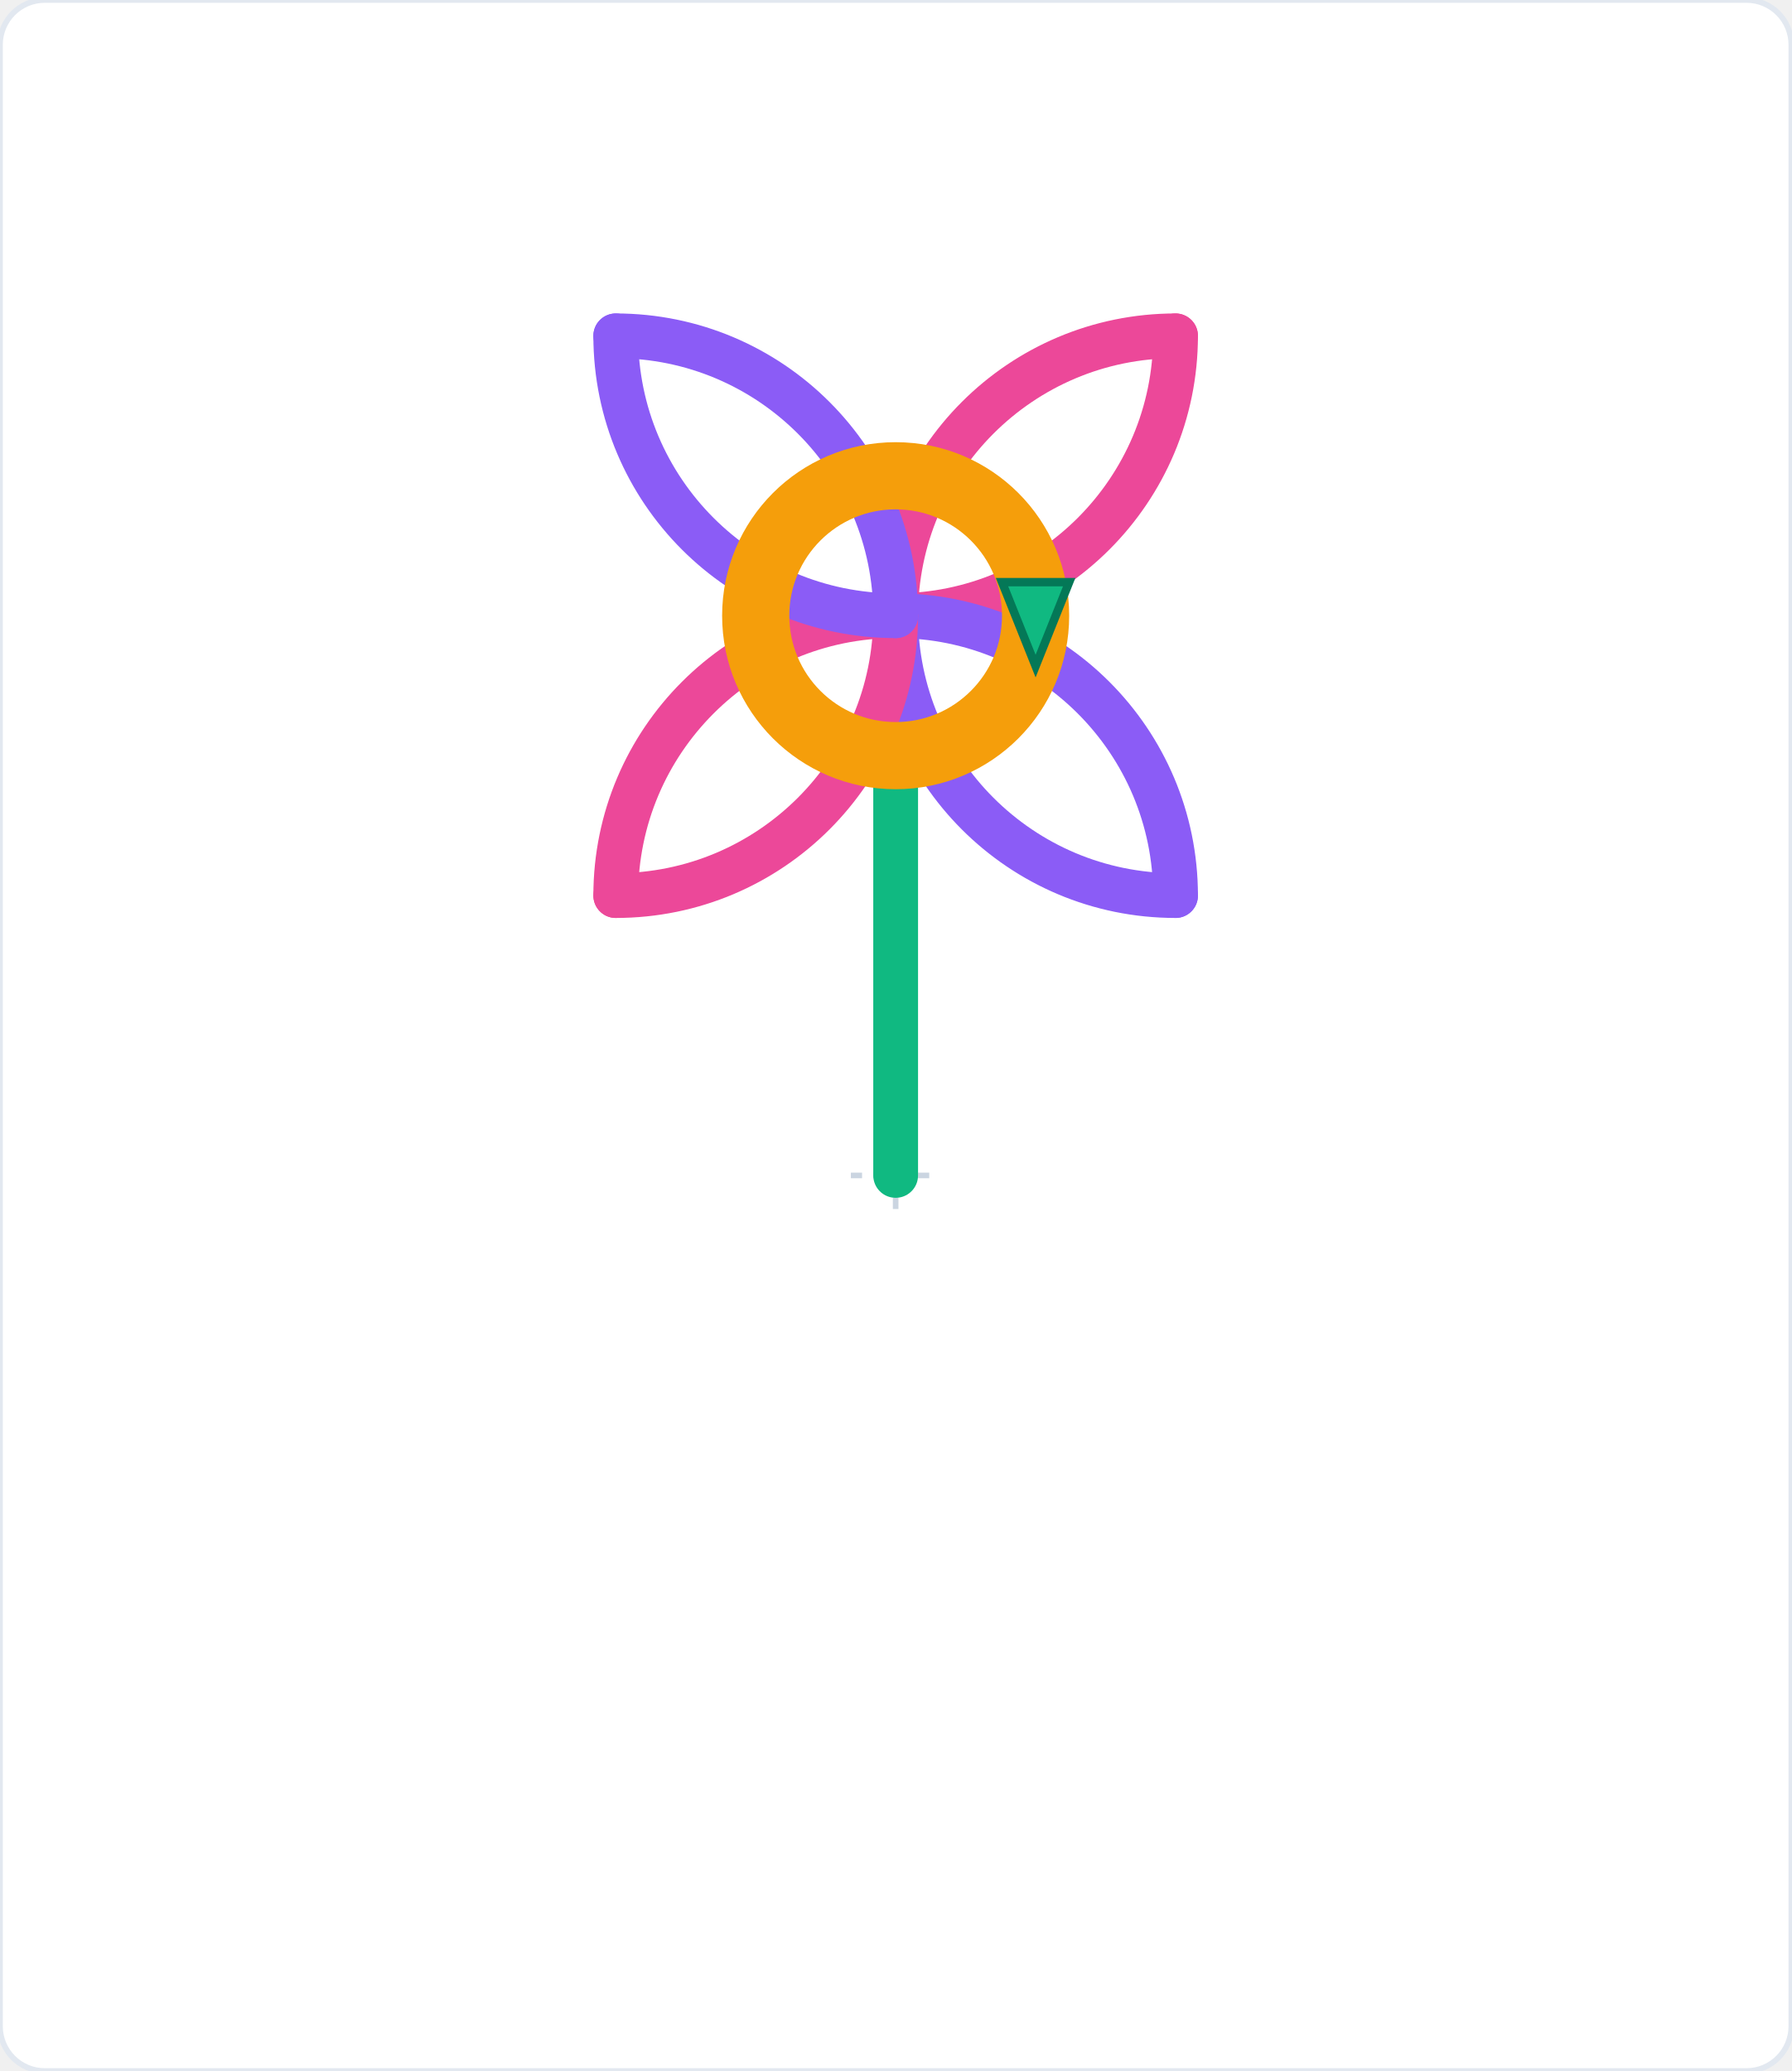
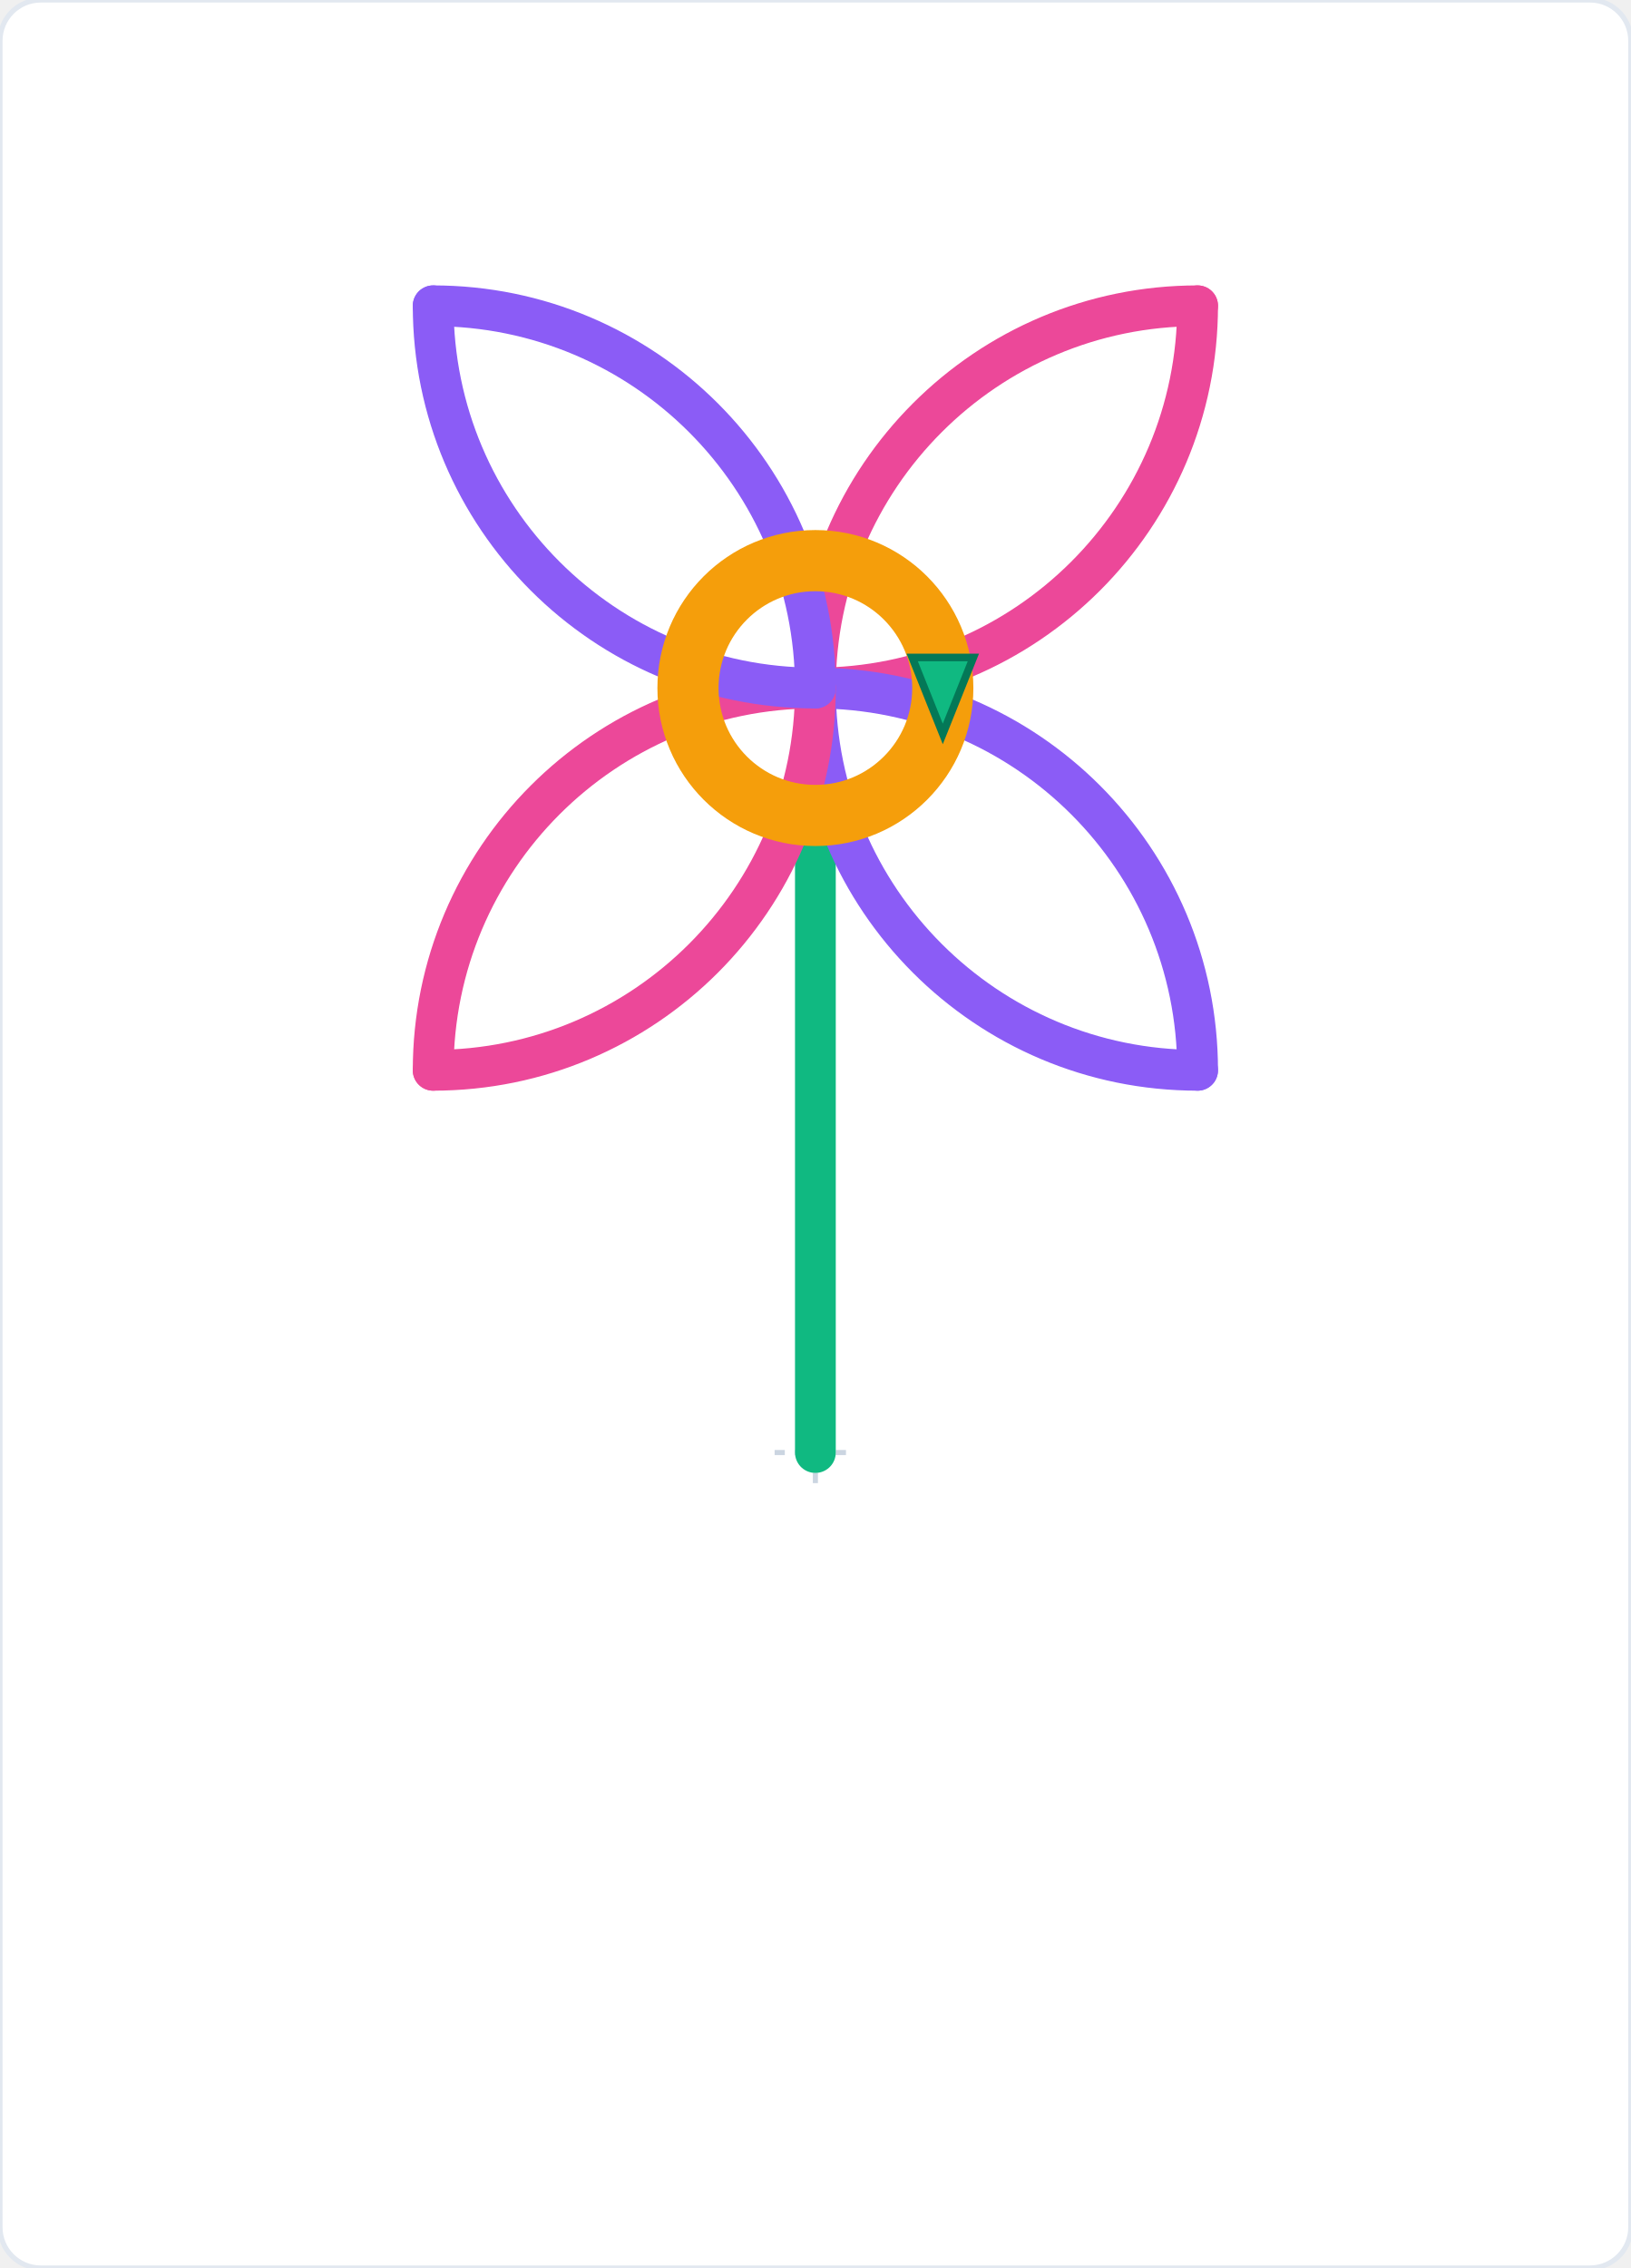
- <svg xmlns="http://www.w3.org/2000/svg" viewBox="0 0 320 370" width="320" height="370">
-   <rect width="320" height="370" fill="#ffffff" rx="8" stroke="#e2e8f0" stroke-width="1" />
-   <g transform="translate(160, 210)">
+ <svg xmlns="http://www.w3.org/2000/svg" viewBox="0 0 320 445" width="320" height="445">
+   <rect width="320" height="445" fill="#ffffff" rx="8" stroke="#e2e8f0" stroke-width="1" />
+   <g transform="translate(160, 285)">
    <line x1="-8" y1="0" x2="8" y2="0" stroke="#cbd5e1" stroke-width="1" stroke-dasharray="2 2" />
    <line x1="0" y1="-8" x2="0" y2="8" stroke="#cbd5e1" stroke-width="1" stroke-dasharray="2 2" />
-     <line x1="0" y1="0" x2="0" y2="-100" stroke="#10b981" stroke-width="8" stroke-linecap="round" />
-     <path d="M 0 -100 A 50 50 0 0 1 50 -150" fill="none" stroke="#ec4899" stroke-width="8" stroke-linecap="round" />
-     <path d="M 50 -150 A 50 50 0 0 1 0 -100" fill="none" stroke="#ec4899" stroke-width="8" stroke-linecap="round" />
-     <path d="M 0 -100 A 50 50 0 0 1 50 -50" fill="none" stroke="#8b5cf6" stroke-width="8" stroke-linecap="round" />
-     <path d="M 50 -50 A 50 50 0 0 1 0 -100" fill="none" stroke="#8b5cf6" stroke-width="8" stroke-linecap="round" />
-     <path d="M 0 -100 A 50 50 0 0 1 -50 -50" fill="none" stroke="#ec4899" stroke-width="8" stroke-linecap="round" />
-     <path d="M -50 -50 A 50 50 0 0 1 0 -100" fill="none" stroke="#ec4899" stroke-width="8" stroke-linecap="round" />
-     <path d="M 0 -100 A 50 50 0 0 1 -50 -150" fill="none" stroke="#8b5cf6" stroke-width="8" stroke-linecap="round" />
-     <path d="M -50 -150 A 50 50 0 0 1 0 -100" fill="none" stroke="#8b5cf6" stroke-width="8" stroke-linecap="round" />
-     <path d="M 25 -100 A 25 25 0 0 1 -25 -100 A 25 25 0 0 1 25 -100" fill="none" stroke="#f59e0b" stroke-width="12" stroke-linecap="round" />
-     <g transform="translate(25, -100) rotate(180)">
+     <line x1="0" y1="0" x2="0" y2="-150" stroke="#10b981" stroke-width="8" stroke-linecap="round" />
+     <path d="M 0 -150 A 75 75 0 0 1 75 -225" fill="none" stroke="#ec4899" stroke-width="8" stroke-linecap="round" />
+     <path d="M 75 -225 A 75 75 0 0 1 0 -150" fill="none" stroke="#ec4899" stroke-width="8" stroke-linecap="round" />
+     <path d="M 0 -150 A 75 75 0 0 1 75 -75" fill="none" stroke="#8b5cf6" stroke-width="8" stroke-linecap="round" />
+     <path d="M 75 -75 A 75 75 0 0 1 0 -150" fill="none" stroke="#8b5cf6" stroke-width="8" stroke-linecap="round" />
+     <path d="M 0 -150 A 75 75 0 0 1 -75 -75" fill="none" stroke="#ec4899" stroke-width="8" stroke-linecap="round" />
+     <path d="M -75 -75 A 75 75 0 0 1 0 -150" fill="none" stroke="#ec4899" stroke-width="8" stroke-linecap="round" />
+     <path d="M 0 -150 A 75 75 0 0 1 -75 -225" fill="none" stroke="#8b5cf6" stroke-width="8" stroke-linecap="round" />
+     <path d="M -75 -225 A 75 75 0 0 1 0 -150" fill="none" stroke="#8b5cf6" stroke-width="8" stroke-linecap="round" />
+     <path d="M 25 -150 A 25 25 0 0 1 -25 -150 A 25 25 0 0 1 25 -150" fill="none" stroke="#f59e0b" stroke-width="12" stroke-linecap="round" />
+     <g transform="translate(25, -150) rotate(180)">
      <polygon points="0,-9 6,6 -6,6" fill="#10b981" stroke="#047857" stroke-width="1.5" />
    </g>
  </g>
</svg>
